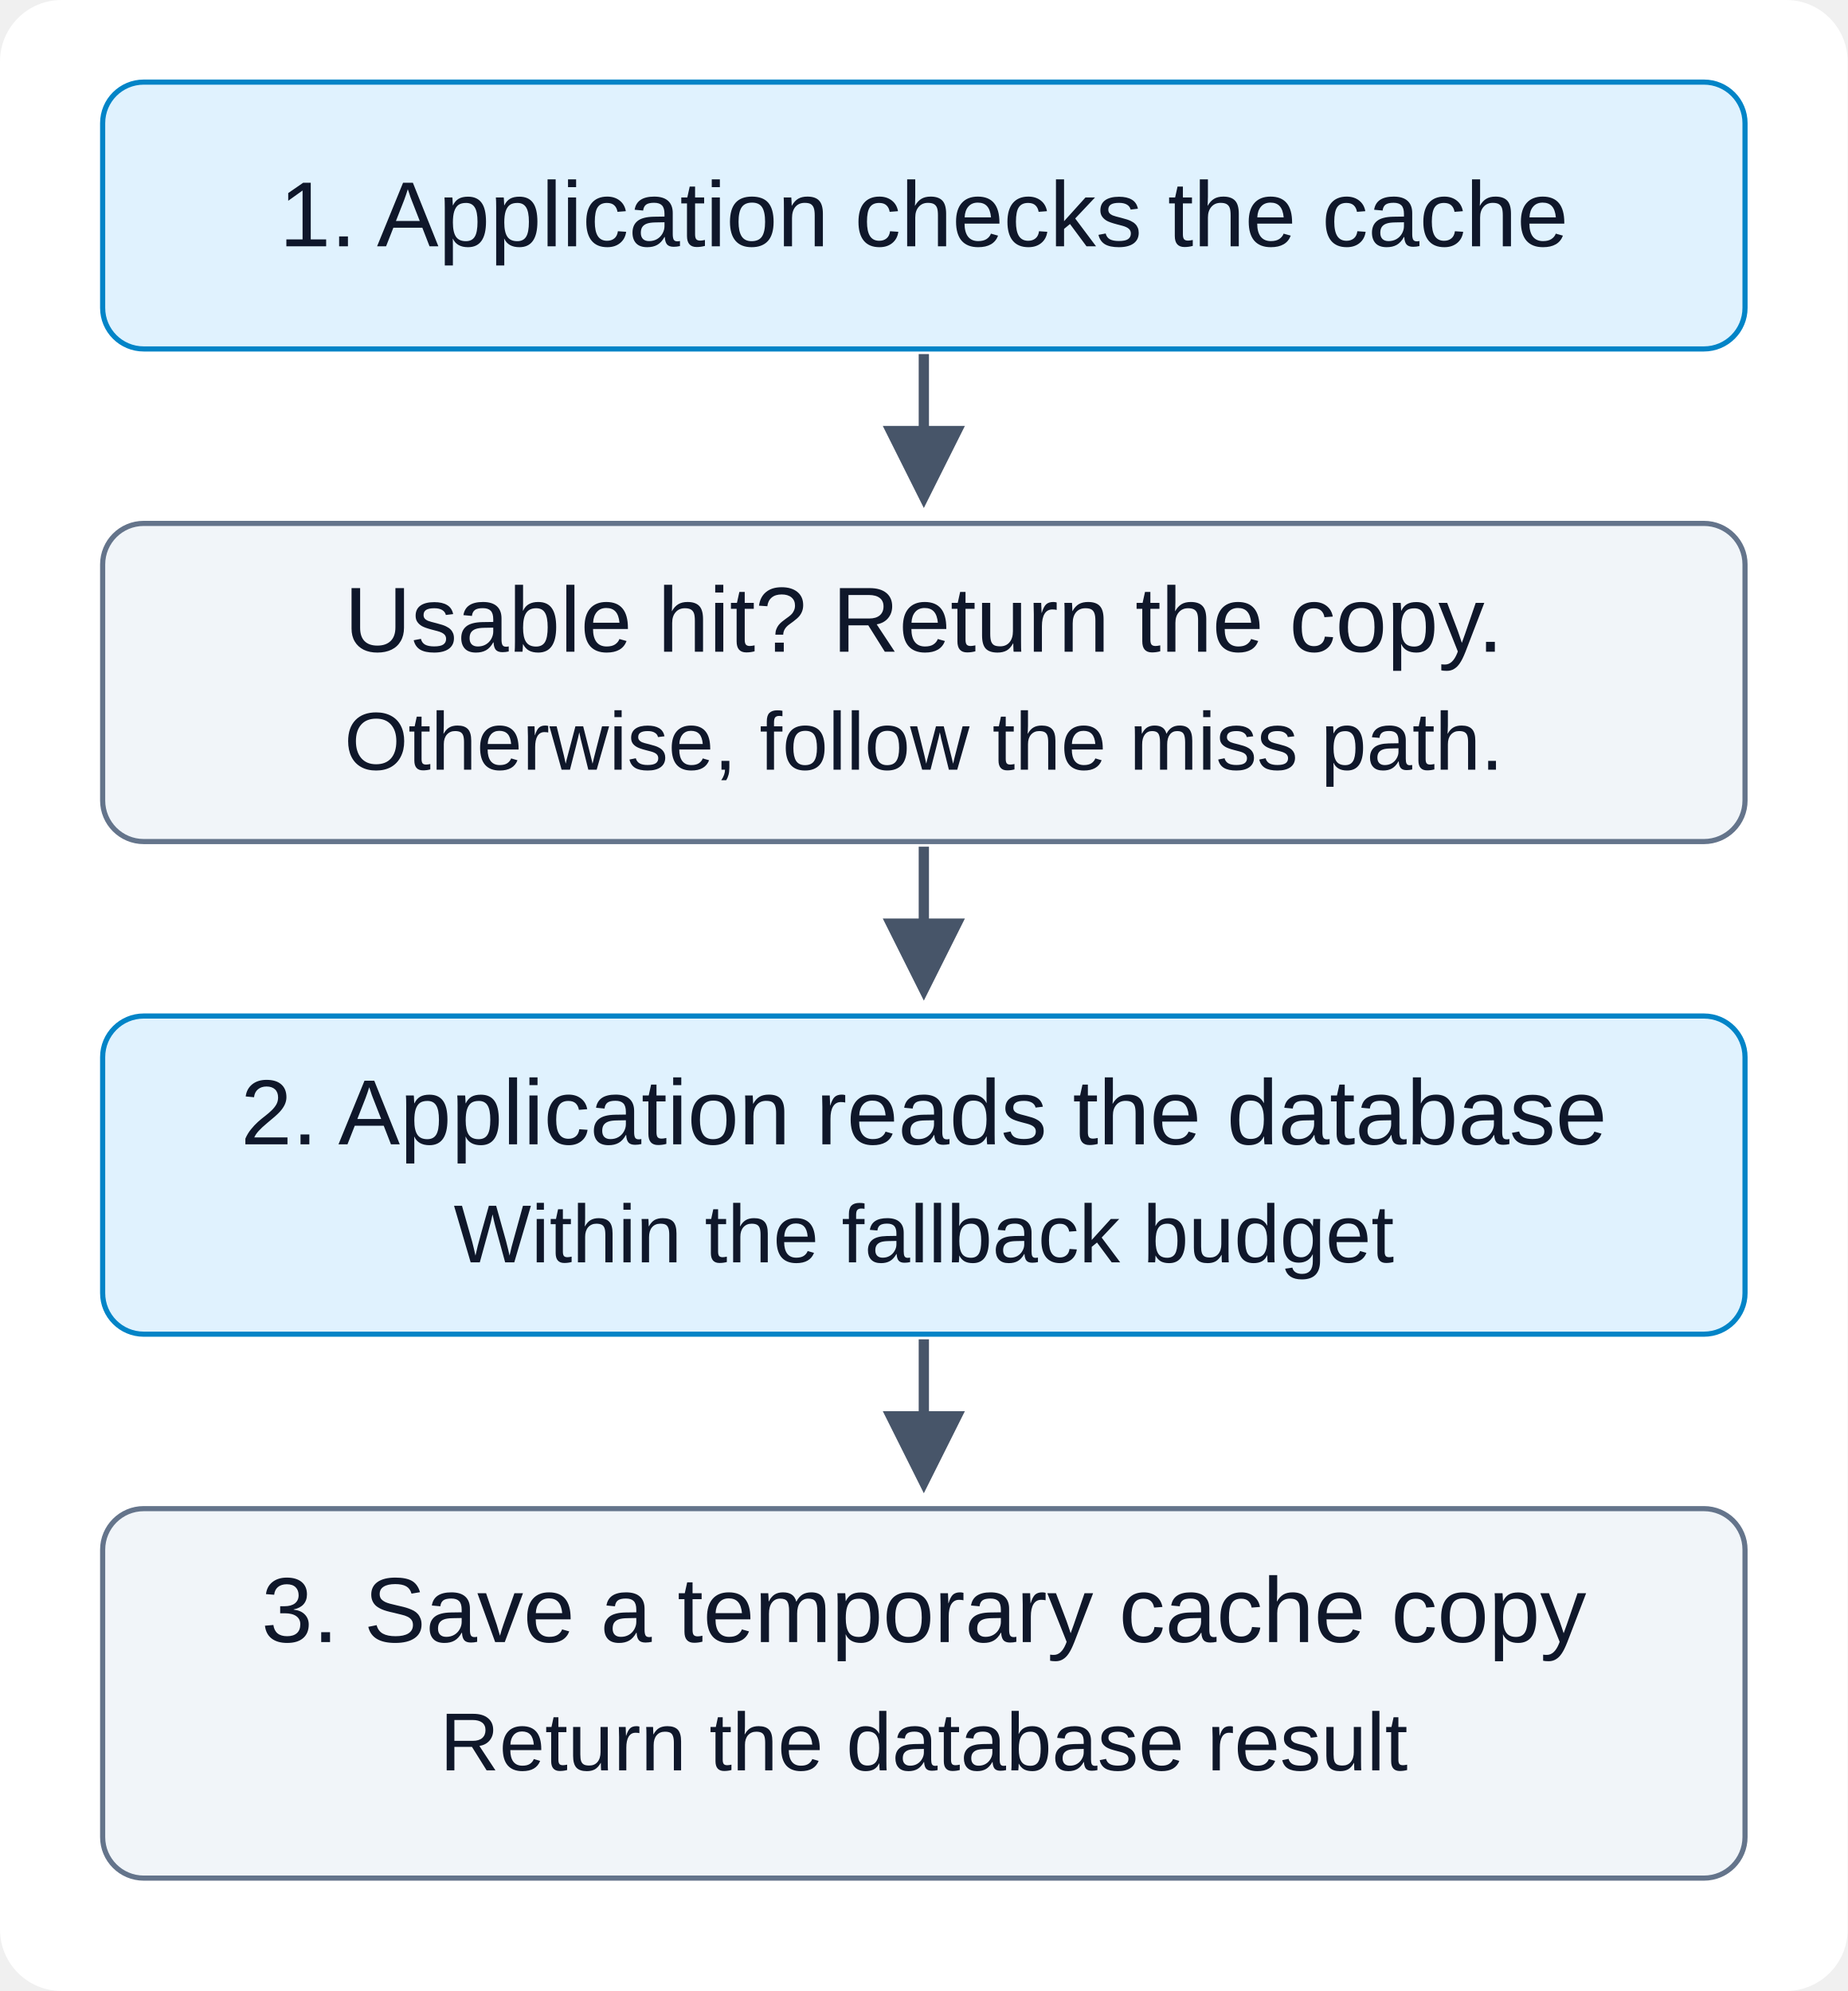
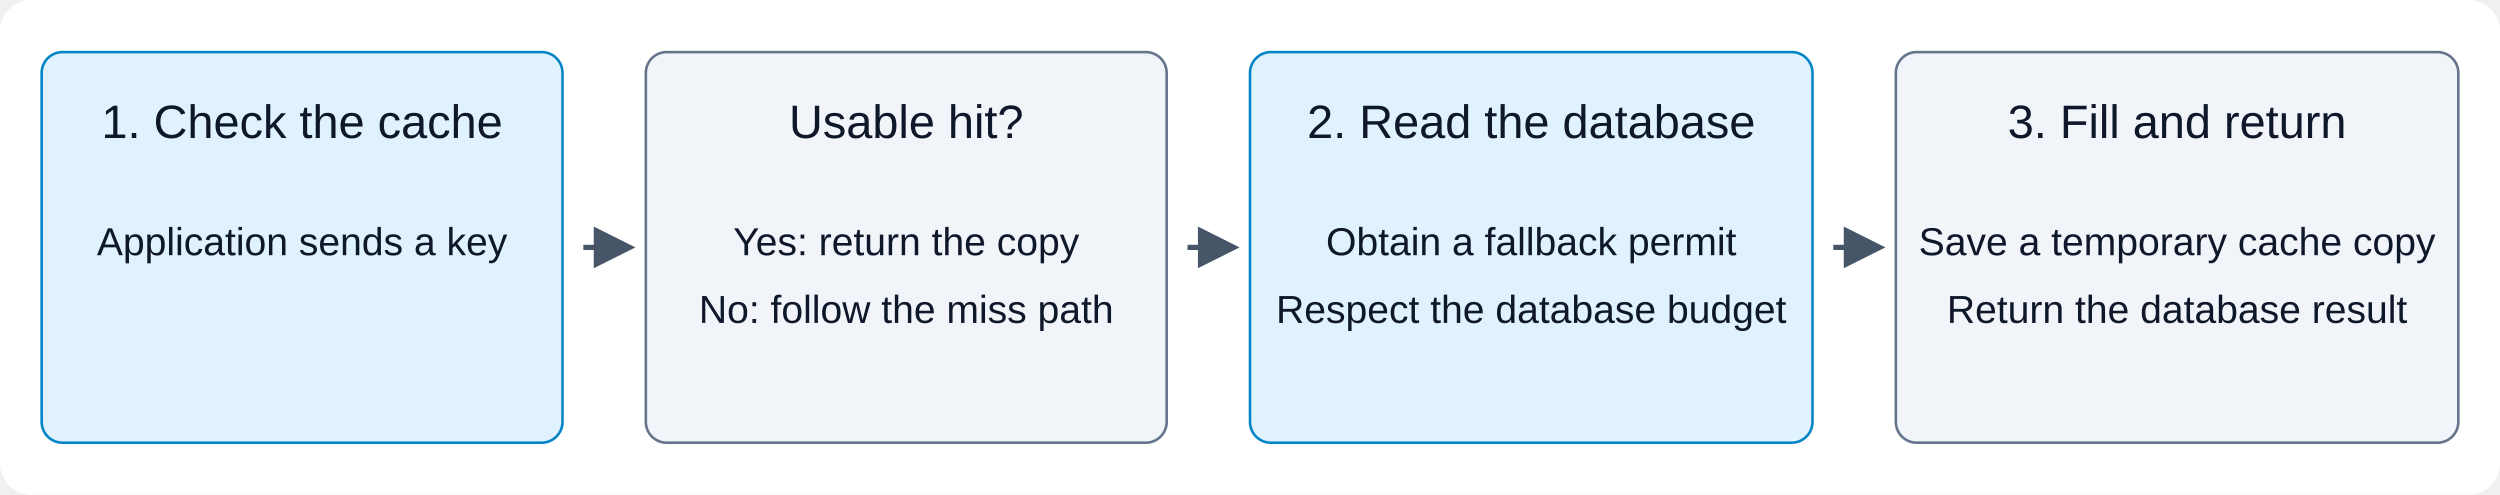
- <svg xmlns="http://www.w3.org/2000/svg" width="360" height="388" viewBox="0 0 360 388" role="img" aria-labelledby="title desc">
+ <svg xmlns="http://www.w3.org/2000/svg" width="960" height="190" viewBox="0 0 960 190" role="img" aria-labelledby="title desc">
  <defs>
    <marker id="arrow" markerWidth="8" markerHeight="8" refX="6" refY="4" orient="auto">
      <path d="M0 0L8 4L0 8Z" fill="#475569" />
    </marker>
  </defs>
-   <rect width="360" height="388" rx="12" fill="#fff" />
+   <rect width="960" height="190" rx="12" fill="#fff" />
  <g font-family="Segoe UI,Arial,sans-serif" text-anchor="middle" fill="#0f172a">
-     <rect x="20" y="16" width="320" height="52" rx="8" fill="#e0f2fe" stroke="#0284c7" />
-     <text x="180" y="48" font-size="18">1. Application checks the cache</text>
-     <path d="M180 69V95" stroke="#475569" stroke-width="2" marker-end="url(#arrow)" />
-     <rect x="20" y="102" width="320" height="62" rx="8" fill="#f1f5f9" stroke="#64748b" />
-     <text x="180" y="127" font-size="18">Usable hit? Return the copy.</text>
-     <text x="180" y="150" font-size="16">Otherwise, follow the miss path.</text>
-     <path d="M180 165V191" stroke="#475569" stroke-width="2" marker-end="url(#arrow)" />
-     <rect x="20" y="198" width="320" height="62" rx="8" fill="#e0f2fe" stroke="#0284c7" />
-     <text x="180" y="223" font-size="18">2. Application reads the database</text>
-     <text x="180" y="246" font-size="16">Within the fallback budget</text>
-     <path d="M180 261V287" stroke="#475569" stroke-width="2" marker-end="url(#arrow)" />
-     <rect x="20" y="294" width="320" height="72" rx="8" fill="#f1f5f9" stroke="#64748b" />
-     <text x="180" y="320" font-size="18">3. Save a temporary cache copy</text>
-     <text x="180" y="345" font-size="16">Return the database result</text>
+     <rect x="16" y="20" width="200" height="150" rx="8" fill="#e0f2fe" stroke="#0284c7" />
+     <text x="116" y="53" font-size="18">1. Check the cache</text>
+     <text x="116" y="98" font-size="15">Application sends a key</text>
+     <path d="M224 95H240" stroke="#475569" stroke-width="2" marker-end="url(#arrow)" />
+     <rect x="248" y="20" width="200" height="150" rx="8" fill="#f1f5f9" stroke="#64748b" />
+     <text x="348" y="53" font-size="18">Usable hit?</text>
+     <text x="348" y="98" font-size="15">Yes: return the copy</text>
+     <text x="348" y="124" font-size="15">No: follow the miss path</text>
+     <path d="M456 95H472" stroke="#475569" stroke-width="2" marker-end="url(#arrow)" />
+     <rect x="480" y="20" width="216" height="150" rx="8" fill="#e0f2fe" stroke="#0284c7" />
+     <text x="588" y="53" font-size="18">2. Read the database</text>
+     <text x="588" y="98" font-size="15">Obtain a fallback permit</text>
+     <text x="588" y="124" font-size="15">Respect the database budget</text>
+     <path d="M704 95H720" stroke="#475569" stroke-width="2" marker-end="url(#arrow)" />
+     <rect x="728" y="20" width="216" height="150" rx="8" fill="#f1f5f9" stroke="#64748b" />
+     <text x="836" y="53" font-size="18">3. Fill and return</text>
+     <text x="836" y="98" font-size="15">Save a temporary cache copy</text>
+     <text x="836" y="124" font-size="15">Return the database result</text>
  </g>
</svg>
